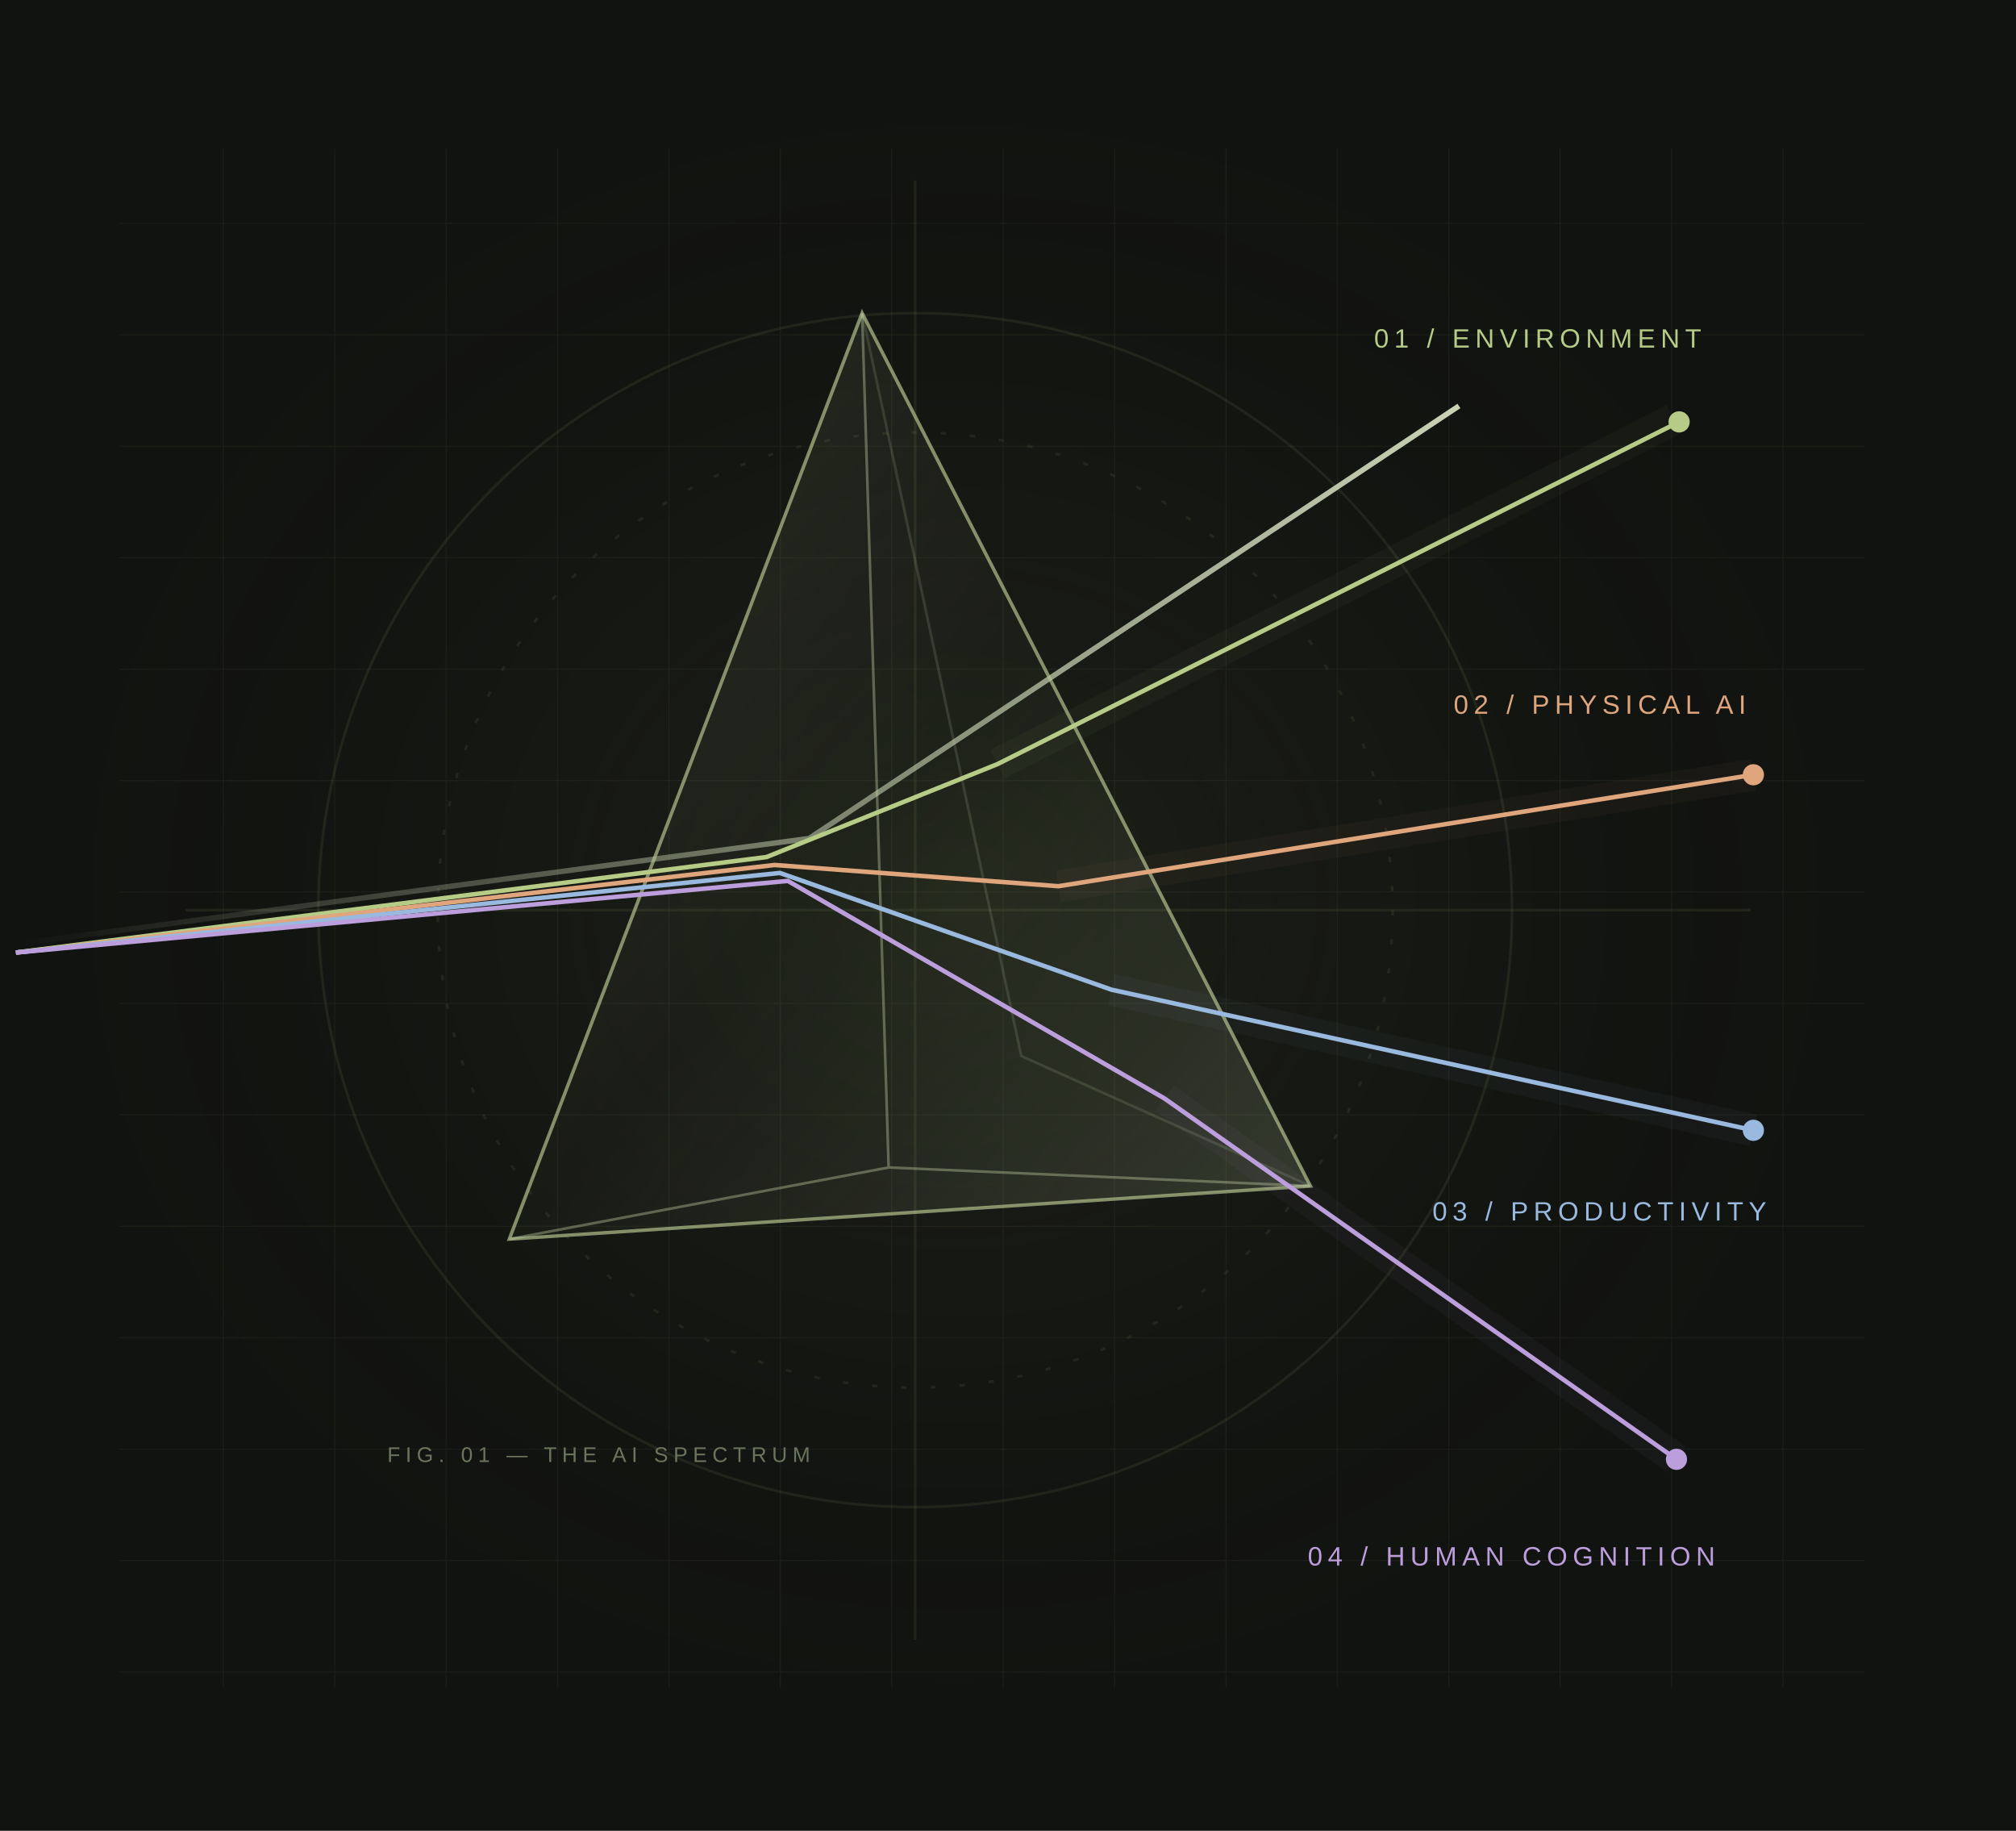
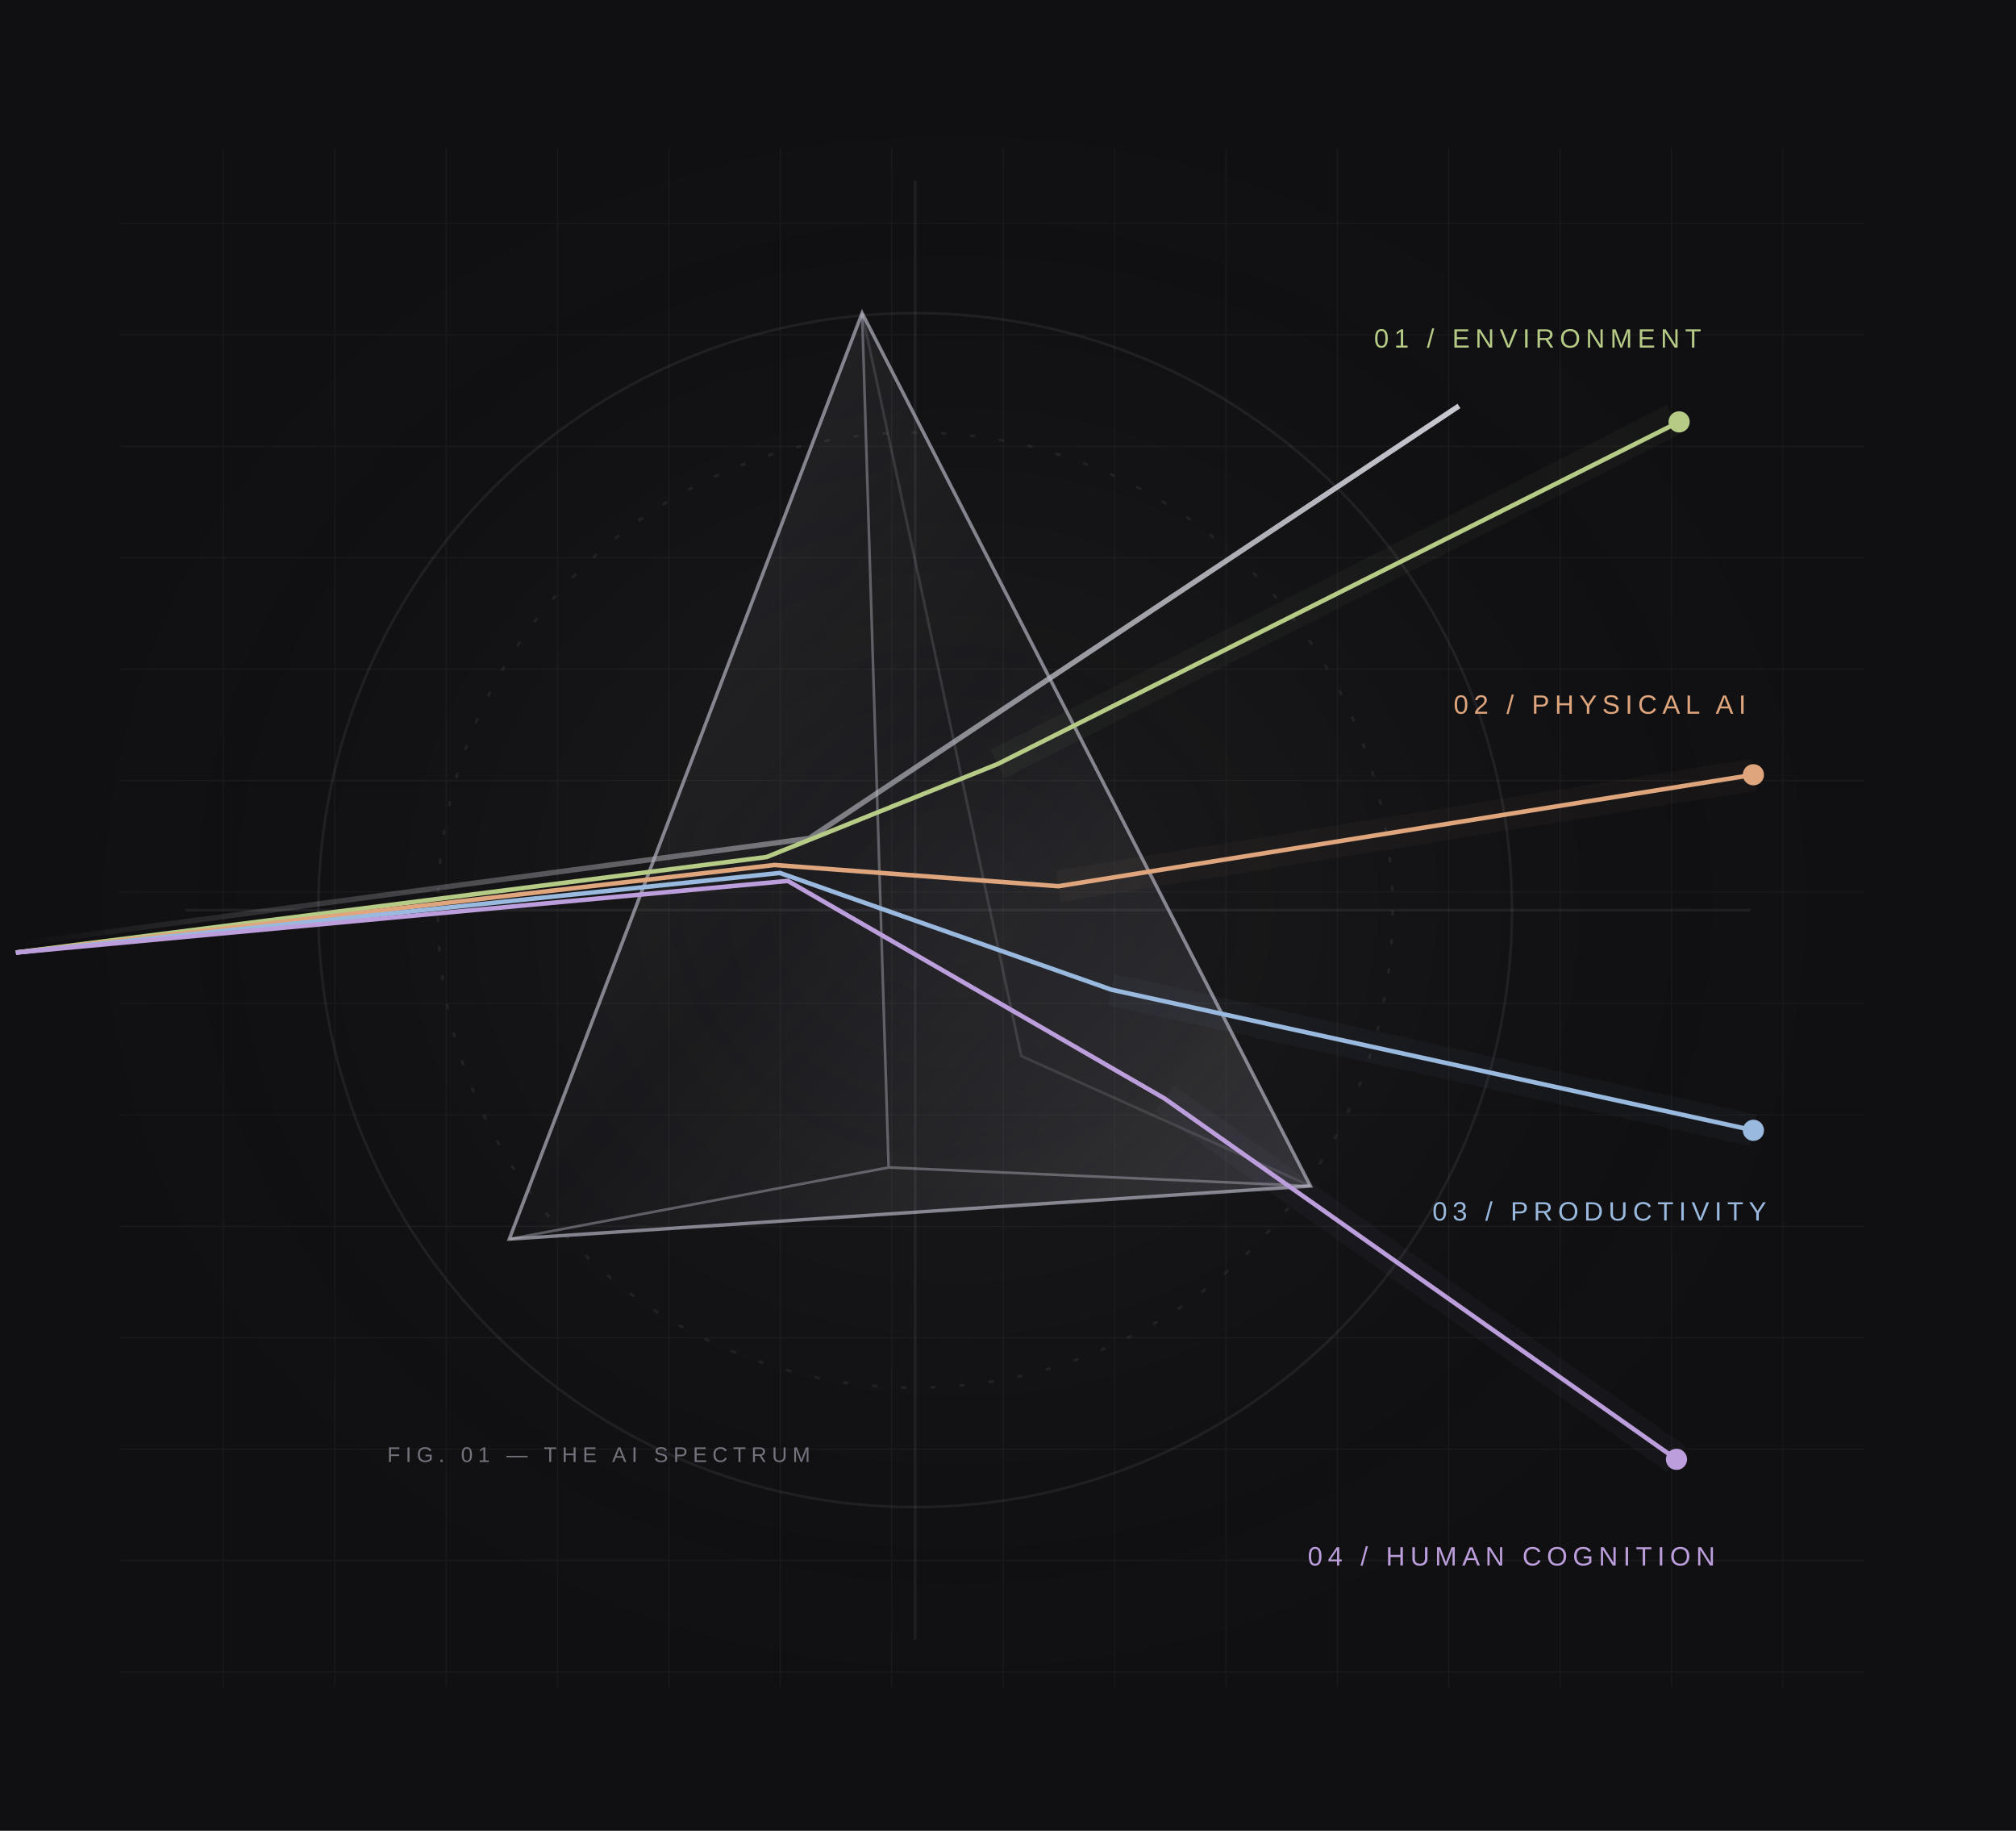
<svg xmlns="http://www.w3.org/2000/svg" width="760" height="690" viewBox="0 0 760 690">
  <defs>
    <radialGradient id="halo">
-       <stop stop-color="#778654" stop-opacity=".13" />
-       <stop offset="1" stop-color="#111310" stop-opacity="0" />
+       <stop stop-color="#777780" stop-opacity=".13" />
+       <stop offset="1" stop-color="#101012" stop-opacity="0" />
    </radialGradient>
    <linearGradient id="glass" x1="0" y1="0" x2="1" y2="1">
-       <stop stop-color="#d5dfb0" stop-opacity=".15" />
-       <stop offset=".5" stop-color="#7e8b61" stop-opacity=".04" />
-       <stop offset="1" stop-color="#c0cba5" stop-opacity=".2" />
+       <stop stop-color="#d5d5df" stop-opacity=".15" />
+       <stop offset=".5" stop-color="#7e7e8b" stop-opacity=".04" />
+       <stop offset="1" stop-color="#c0c0cb" stop-opacity=".2" />
    </linearGradient>
    <linearGradient id="ray">
-       <stop stop-color="#dce6c6" stop-opacity="0" />
-       <stop offset="1" stop-color="#dce6c6" stop-opacity=".9" />
+       <stop stop-color="#dcdce6" stop-opacity="0" />
+       <stop offset="1" stop-color="#dcdce6" stop-opacity=".9" />
    </linearGradient>
    <pattern id="grid" width="42" height="42" patternUnits="userSpaceOnUse">
-       <path d="M42 0H0V42" fill="none" stroke="#87936e" stroke-opacity=".09" stroke-width=".7" />
+       <path d="M42 0H0V42" fill="none" stroke="#87878f" stroke-opacity=".09" stroke-width=".7" />
    </pattern>
  </defs>
-   <rect width="760" height="690" fill="#111310" />
+   <rect width="760" height="690" fill="#101012" />
  <rect x="45" y="56" width="658" height="580" fill="url(#grid)" />
  <ellipse cx="360" cy="340" rx="370" ry="330" fill="url(#halo)" />
-   <g fill="none" stroke="#65734d" stroke-opacity=".18">
+   <g fill="none" stroke="#656570" stroke-opacity=".18">
    <circle cx="345" cy="343" r="225" />
    <circle cx="345" cy="343" r="180" stroke-dasharray="2 9" />
    <path d="M345 68V618M70 343H660" />
  </g>
  <path d="M5 356 305 316 550 153" fill="none" stroke="url(#ray)" stroke-width="2" />
-   <path d="m325 118 169 329-302 20Z" fill="url(#glass)" stroke="#b2c18d" stroke-opacity=".7" stroke-width="1.3" />
-   <path d="m325 118 10 322 159 7M335 440l-143 27" fill="none" stroke="#c1cda6" stroke-opacity=".4" />
-   <path d="m325 118 60 280 109 49" fill="none" stroke="#cad5b1" stroke-opacity=".15" />
+   <path d="m325 118 169 329-302 20Z" fill="url(#glass)" stroke="#b2b2c1" stroke-opacity=".7" stroke-width="1.3" />
+   <path d="m325 118 10 322 159 7M335 440l-143 27" fill="none" stroke="#c1c1cd" stroke-opacity=".4" />
+   <path d="m325 118 60 280 109 49" fill="none" stroke="#cacad5" stroke-opacity=".15" />
  <g fill="none">
    <path d="M6 359 289 323 376 288 633 159" stroke="#b6cb85" stroke-width="1.7" />
    <path d="M6 359 292 326 399 334 661 292" stroke="#dfa57c" stroke-width="1.7" />
    <path d="M6 359 294 329 419 373 661 426" stroke="#99b9df" stroke-width="1.7" />
    <path d="M6 359 297 332 439 414 632 550" stroke="#bb9edb" stroke-width="1.7" />
    <path d="m376 288 255-130" stroke="#b6cb85" stroke-width="12" opacity=".04" />
    <path d="m399 334 262-42" stroke="#dfa57c" stroke-width="12" opacity=".04" />
    <path d="m419 373 242 53" stroke="#99b9df" stroke-width="12" opacity=".04" />
    <path d="m439 414 193 136" stroke="#bb9edb" stroke-width="12" opacity=".04" />
  </g>
  <g font-family="Arial,sans-serif" font-size="10" letter-spacing="2">
    <text x="518" y="131" fill="#b6cb85">01 / ENVIRONMENT</text>
    <text x="548" y="269" fill="#dfa57c">02 / PHYSICAL AI</text>
    <text x="540" y="460" fill="#99b9df">03 / PRODUCTIVITY</text>
    <text x="493" y="590" fill="#bb9edb">04 / HUMAN COGNITION</text>
-     <text x="146" y="551" fill="#6b755d" font-size="8">FIG. 01 — THE AI SPECTRUM</text>
+     <text x="146" y="551" fill="#73737d" font-size="8">FIG. 01 — THE AI SPECTRUM</text>
  </g>
  <g>
    <circle cx="633" cy="159" r="4" fill="#b6cb85" />
    <circle cx="661" cy="292" r="4" fill="#dfa57c" />
    <circle cx="661" cy="426" r="4" fill="#99b9df" />
    <circle cx="632" cy="550" r="4" fill="#bb9edb" />
  </g>
</svg>
